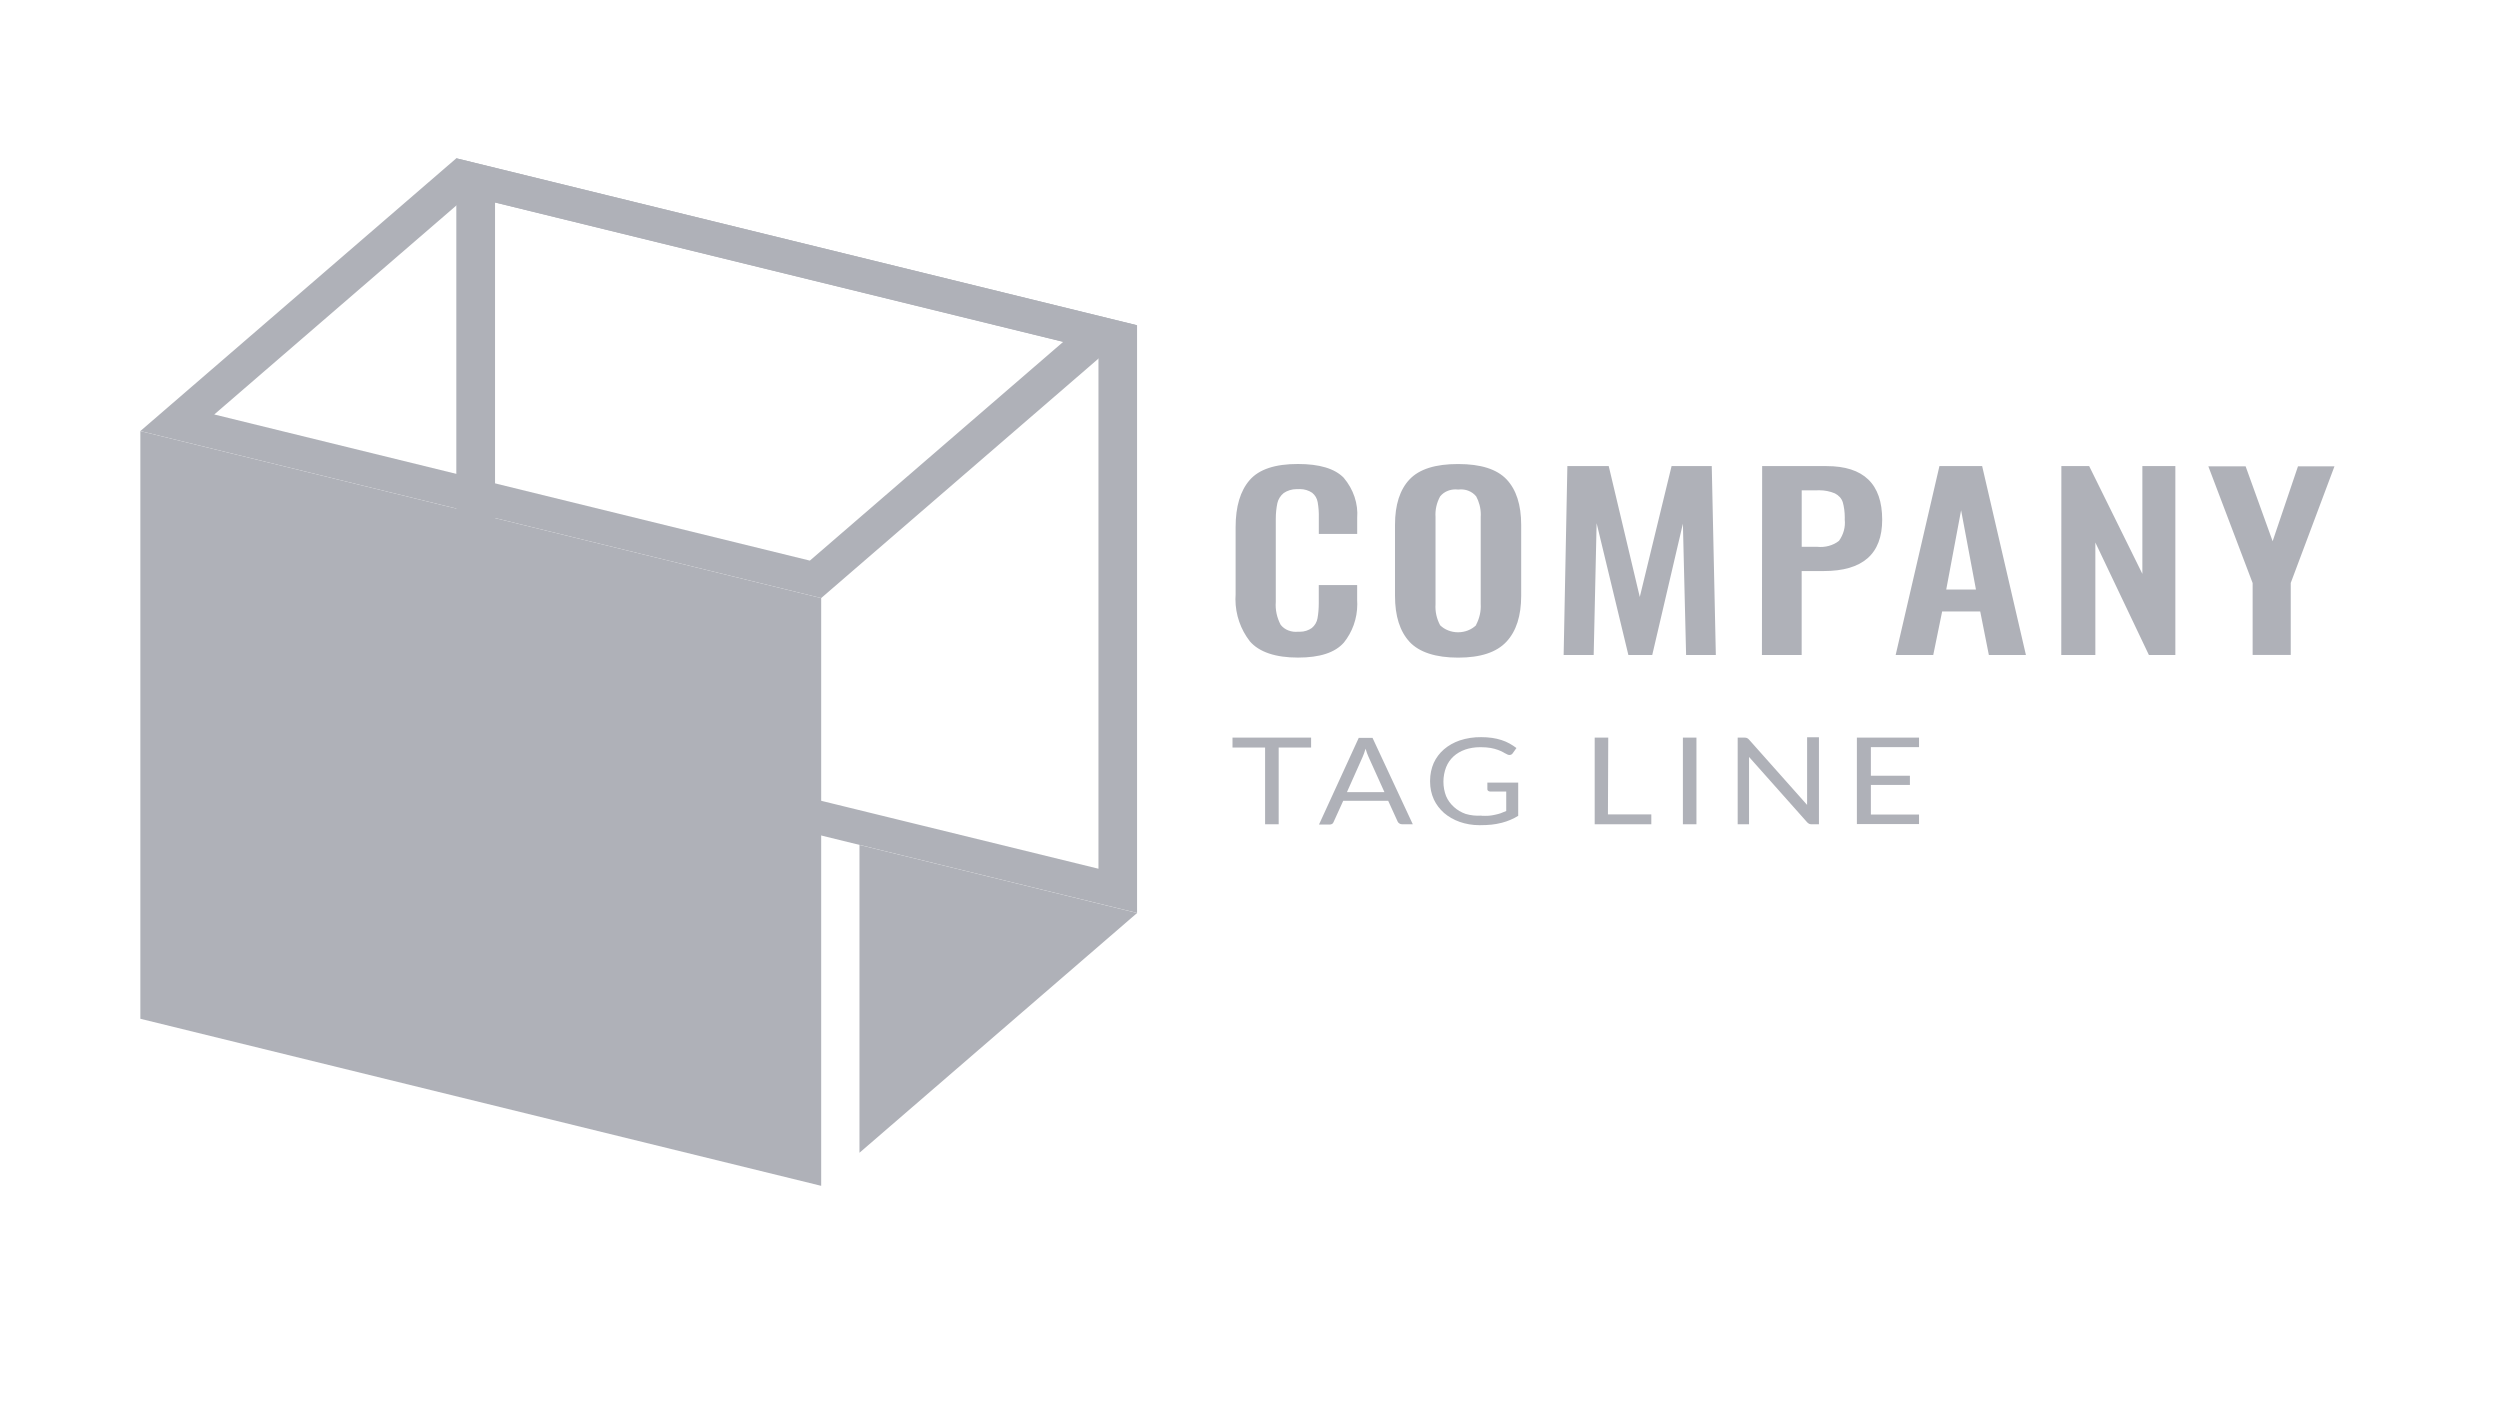
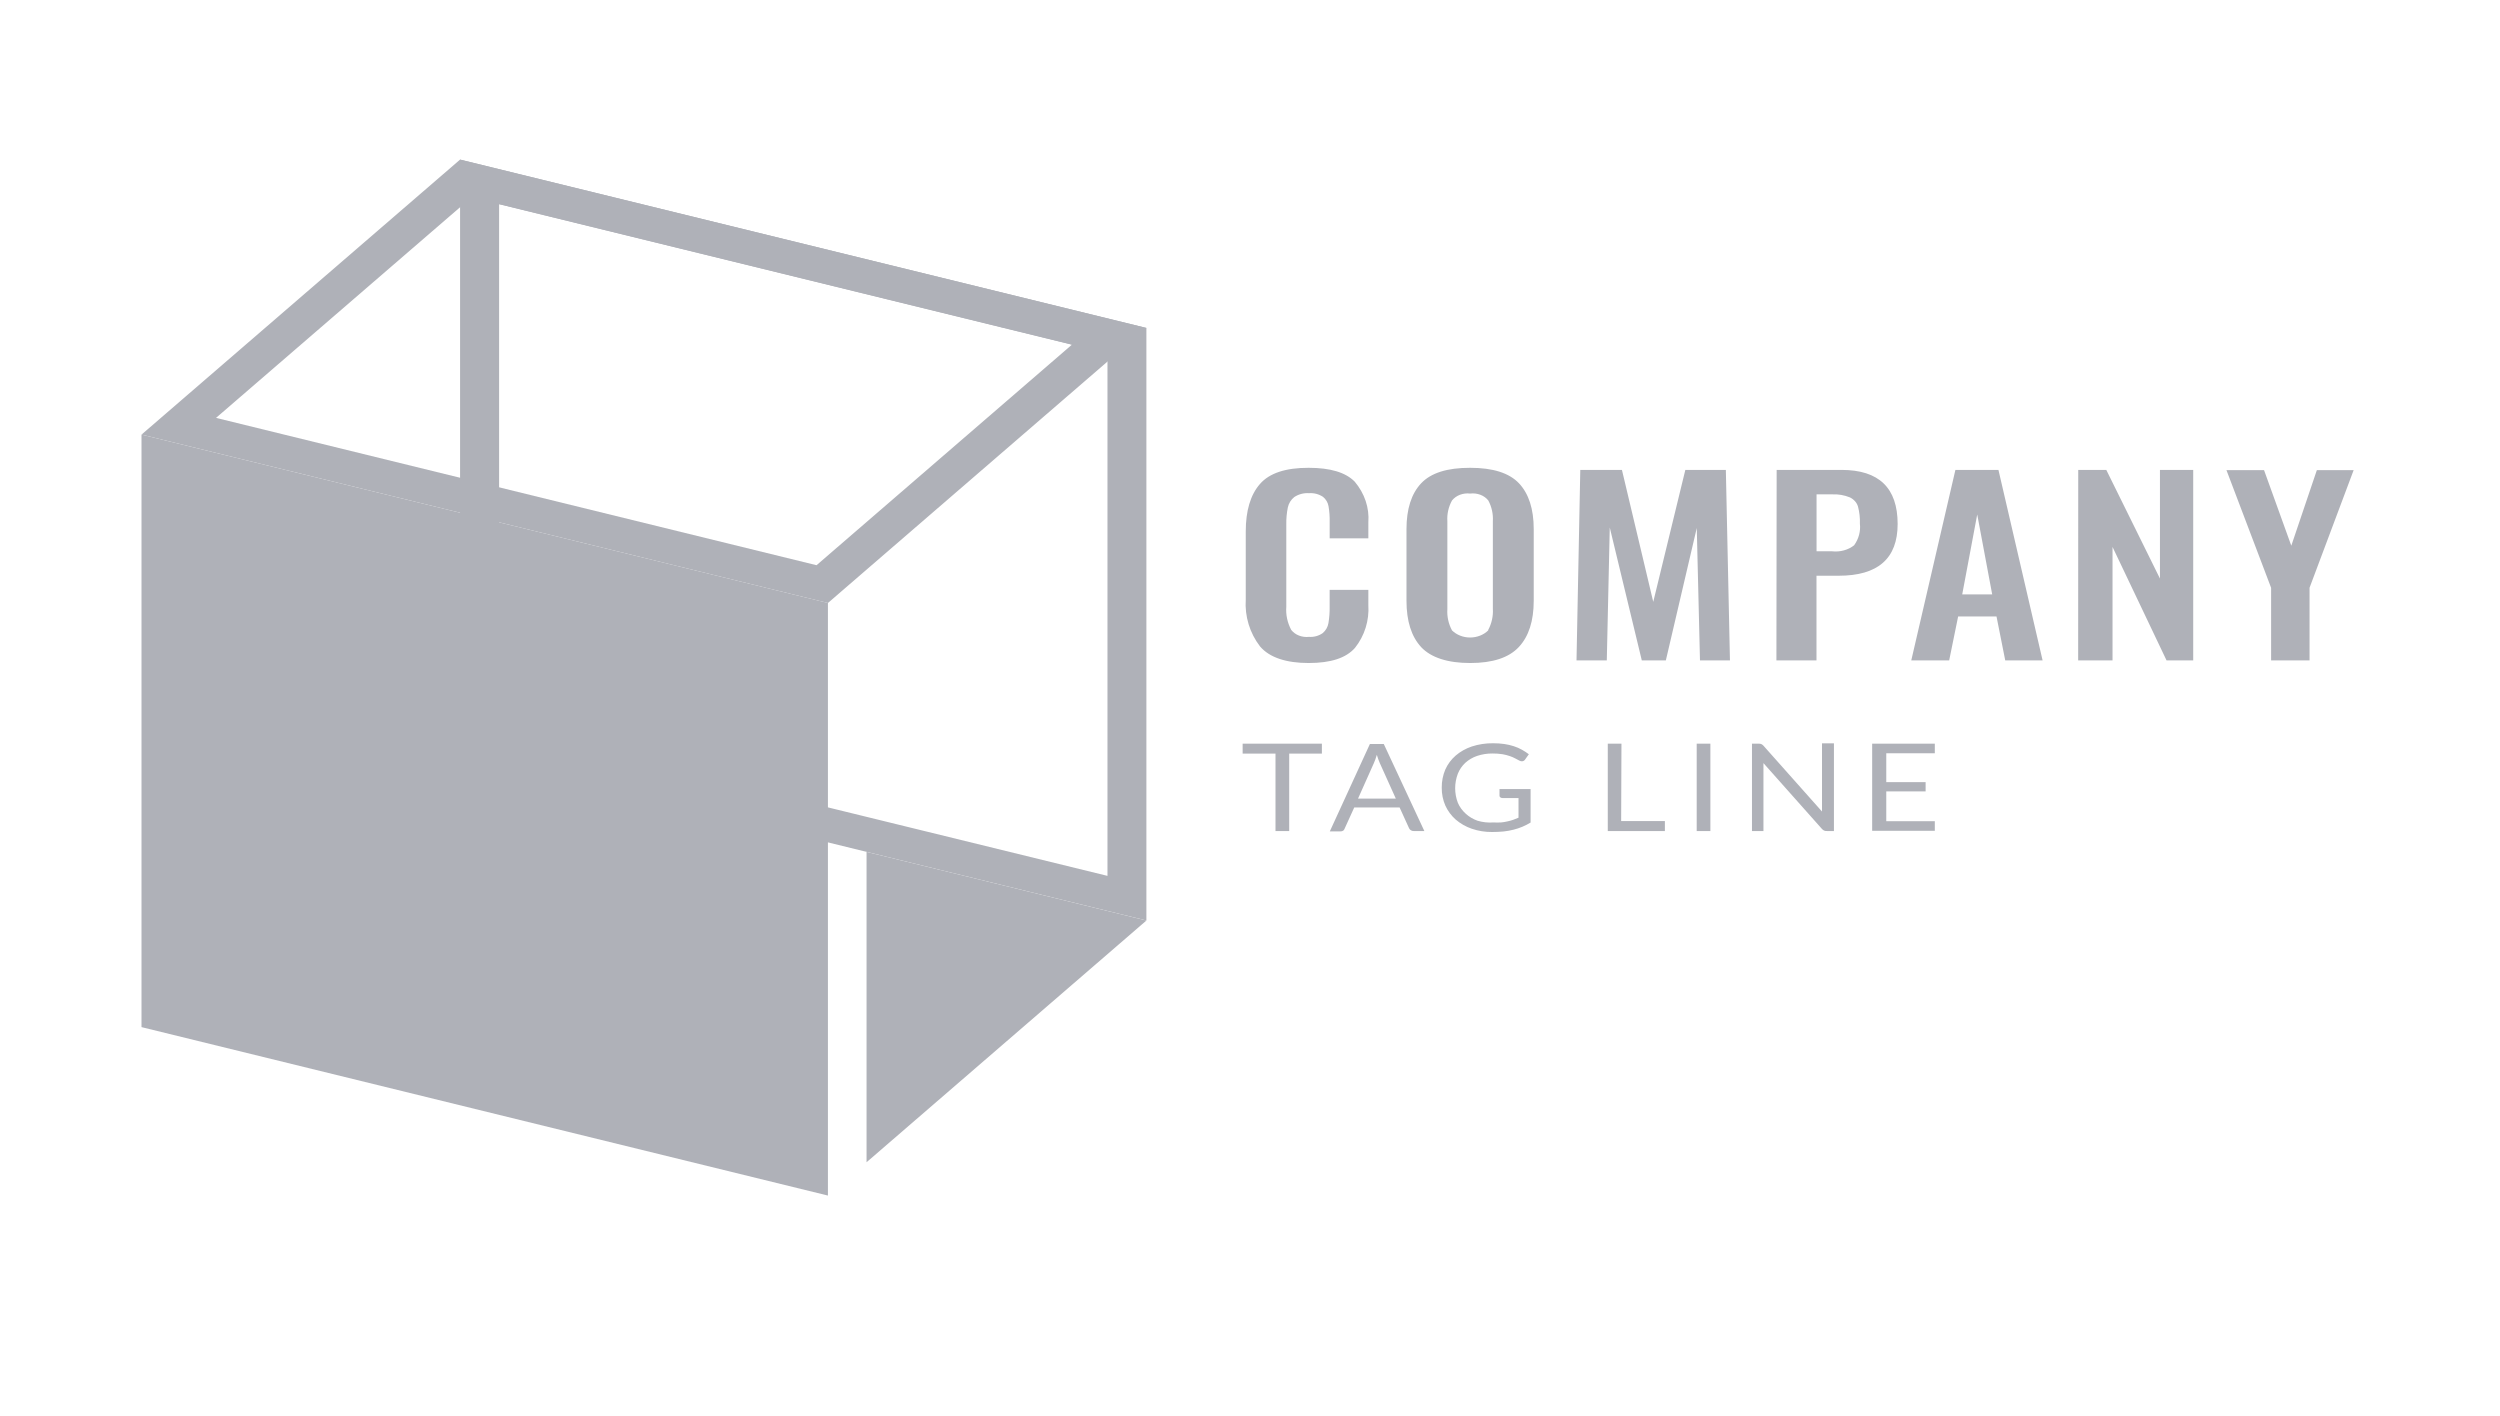
- <svg xmlns="http://www.w3.org/2000/svg" version="1.1" width="57" height="32" viewBox="0 0 57 32">
-   <path fill="#afb1b8" d="M28.494 14.618c-0.203-0.262-0.326-0.596-0.326-0.958 0-0.036 0.001-0.072 0.004-0.107l-0 0.005v-1.538c0-0.472 0.107-0.829 0.321-1.075 0.213-0.245 0.581-0.367 1.101-0.366 0.489 0 0.837 0.104 1.042 0.313 0.224 0.266 0.333 0.591 0.308 0.919v0.362h-0.875v-0.366c0.003-0.119-0.005-0.239-0.026-0.358-0.015-0.087-0.060-0.161-0.125-0.213l-0.001-0.001c-0.079-0.053-0.175-0.084-0.279-0.084-0.013 0-0.026 0.001-0.039 0.002l0.002-0c-0.011-0.001-0.024-0.001-0.037-0.001-0.11 0-0.213 0.033-0.298 0.091l0.002-0.001c-0.072 0.058-0.124 0.139-0.145 0.232l-0 0.003c-0.022 0.105-0.035 0.226-0.035 0.35 0 0.010 0 0.021 0 0.031l-0-0.002v1.867c-0.014 0.18 0.025 0.36 0.112 0.524 0.045 0.056 0.104 0.1 0.172 0.126l0.003 0.001c0.071 0.028 0.149 0.038 0.226 0.029 0.011 0.001 0.024 0.001 0.037 0.001 0.102 0 0.197-0.032 0.274-0.087l-0.002 0.001c0.068-0.056 0.115-0.135 0.13-0.224l0-0.002c0.018-0.101 0.028-0.217 0.028-0.336 0-0.013-0-0.027-0-0.040l0 0.002v-0.379h0.875v0.346c0.002 0.027 0.003 0.059 0.003 0.091 0 0.332-0.115 0.638-0.308 0.878l0.002-0.003c-0.201 0.228-0.544 0.342-1.047 0.342s-0.884-0.122-1.1-0.375zM32.138 14.634c-0.221-0.239-0.332-0.588-0.332-1.050v-1.617c0-0.457 0.111-0.803 0.332-1.037s0.59-0.351 1.109-0.35c0.515 0 0.882 0.117 1.103 0.35 0.221 0.235 0.333 0.58 0.333 1.037v1.617c0 0.457-0.112 0.807-0.337 1.048s-0.59 0.362-1.1 0.362-0.886-0.122-1.109-0.36zM33.655 14.246c0.079-0.15 0.115-0.314 0.105-0.479v-1.98c0.001-0.016 0.002-0.035 0.002-0.053 0-0.152-0.039-0.296-0.107-0.421l0.002 0.005c-0.046-0.057-0.107-0.101-0.176-0.128l-0.003-0.001c-0.051-0.020-0.11-0.031-0.171-0.031-0.021 0-0.042 0.001-0.062 0.004l0.002-0c-0.018-0.002-0.038-0.004-0.059-0.004-0.062 0-0.121 0.011-0.176 0.032l0.003-0.001c-0.072 0.027-0.133 0.071-0.179 0.128l-0.001 0.001c-0.080 0.147-0.116 0.308-0.105 0.469v1.99c-0.011 0.165 0.025 0.329 0.105 0.479 0.051 0.050 0.114 0.091 0.185 0.118 0.067 0.027 0.144 0.042 0.225 0.042s0.158-0.016 0.229-0.044l-0.004 0.001c0.072-0.028 0.133-0.068 0.185-0.118l-0 0v-0.010zM35.737 10.627h0.942l0.708 2.984 0.725-2.984h0.916l0.093 4.307h-0.678l-0.073-2.994-0.699 2.994h-0.544l-0.724-3.005-0.067 3.005h-0.685l0.085-4.307zM40.178 10.627h1.468c0.845 0 1.268 0.407 1.268 1.223 0 0.781-0.445 1.171-1.336 1.17h-0.5v1.914h-0.906l0.005-4.308zM41.431 12.467c0.090 0.010 0.18 0.003 0.267-0.021s0.165-0.062 0.231-0.115c0.104-0.146 0.15-0.316 0.131-0.486 0.001-0.014 0.001-0.031 0.001-0.047 0-0.122-0.016-0.241-0.047-0.353l0.002 0.009c-0.014-0.046-0.037-0.085-0.067-0.119l0 0c-0.032-0.035-0.070-0.064-0.112-0.085l-0.002-0.001c-0.106-0.045-0.228-0.071-0.357-0.071-0.017 0-0.033 0-0.050 0.001l0.002-0h-0.351v1.288h0.352zM44.22 10.627h0.973l0.998 4.307h-0.845l-0.197-0.993h-0.868l-0.203 0.993h-0.857l0.998-4.307zM45.052 13.442l-0.339-1.808-0.339 1.808h0.677zM46.998 10.627h0.635l1.213 2.457v-2.457h0.752v4.307h-0.603l-1.221-2.565v2.565h-0.777l0.002-4.307zM51.359 13.291l-1.009-2.659h0.85l0.616 1.708 0.578-1.708h0.832l-0.997 2.659v1.642h-0.869v-1.643zM29.893 16.818v0.225h-0.739v1.75h-0.31v-1.75h-0.743v-0.225h1.792zM32.211 18.793h-0.239c-0.002 0-0.004 0-0.007 0-0.023 0-0.044-0.007-0.061-0.019l0 0c-0.017-0.011-0.031-0.026-0.039-0.045l-0-0.001-0.214-0.469h-1.026l-0.213 0.469c-0.007 0.021-0.018 0.039-0.033 0.053l-0 0c-0.017 0.012-0.039 0.019-0.061 0.019-0.002 0-0.004-0-0.006-0h-0.239l0.906-1.976h0.315l0.917 1.968zM30.71 18.060h0.855l-0.363-0.804c-0.023-0.051-0.046-0.112-0.064-0.176l-0.003-0.010c-0.013 0.037-0.023 0.074-0.034 0.105l-0.033 0.083-0.358 0.803zM33.773 18.599c0.057 0.003 0.114 0.003 0.171 0 0.049-0.004 0.097-0.012 0.145-0.023 0.052-0.011 0.096-0.023 0.139-0.038l-0.008 0.002c0.040-0.014 0.080-0.031 0.122-0.049v-0.444h-0.363c-0.001 0-0.002 0-0.003 0-0.017 0-0.033-0.006-0.046-0.016l0 0c-0.006-0.004-0.010-0.010-0.014-0.016l-0-0c-0.003-0.005-0.004-0.011-0.004-0.018 0-0.001 0-0.001 0-0.002v0-0.151h0.703v0.757c-0.11 0.068-0.237 0.123-0.372 0.158l-0.010 0.002c-0.075 0.019-0.15 0.033-0.227 0.041s-0.168 0.012-0.259 0.012c-0.002 0-0.004 0-0.006 0h0c-0.003 0-0.007 0-0.012 0-0.159 0-0.312-0.027-0.455-0.077l0.010 0.003c-0.14-0.049-0.26-0.119-0.364-0.208l0.002 0.001c-0.097-0.086-0.176-0.19-0.231-0.307l-0.002-0.006c-0.053-0.117-0.083-0.253-0.083-0.397 0-0.004 0-0.009 0-0.013v0.001c-0-0.004-0-0.008-0-0.012 0-0.145 0.030-0.283 0.084-0.407l-0.003 0.007c0.057-0.124 0.136-0.228 0.233-0.312l0.001-0.001c0.103-0.089 0.227-0.158 0.363-0.205 0.155-0.051 0.32-0.076 0.485-0.074 0.084 0 0.169 0.005 0.252 0.017 0.074 0.011 0.146 0.027 0.215 0.050 0.064 0.020 0.124 0.047 0.181 0.078 0.055 0.031 0.108 0.065 0.158 0.103l-0.087 0.122c-0.007 0.011-0.017 0.020-0.029 0.026l-0 0c-0.012 0.007-0.026 0.010-0.042 0.011h-0c-0.021-0-0.040-0.006-0.057-0.016l0.001 0c-0.037-0.017-0.066-0.033-0.094-0.050l0.005 0.003c-0.034-0.019-0.074-0.037-0.115-0.052l-0.006-0.002c-0.046-0.017-0.102-0.032-0.16-0.043l-0.007-0.001c-0.065-0.011-0.141-0.017-0.218-0.017-0.004 0-0.008 0-0.013 0h0.001c-0.003-0-0.007-0-0.011-0-0.121 0-0.238 0.020-0.346 0.057l0.008-0.002c-0.103 0.036-0.192 0.089-0.267 0.157l0.001-0.001c-0.072 0.067-0.129 0.149-0.166 0.241l-0.002 0.005c-0.038 0.098-0.061 0.211-0.061 0.329s0.022 0.232 0.063 0.336l-0.002-0.006c0.039 0.093 0.101 0.178 0.181 0.249 0.074 0.068 0.164 0.121 0.264 0.156 0.115 0.034 0.237 0.047 0.359 0.039zM36.661 18.568h0.989v0.226h-1.291v-1.976h0.309l-0.007 1.75zM38.679 18.793h-0.309v-1.976h0.309v1.976zM39.831 16.827c0.019 0.009 0.034 0.021 0.047 0.036l0 0 1.324 1.489c-0.001-0.011-0.001-0.023-0.001-0.035s0-0.025 0.001-0.037l-0 0.002v-1.472h0.27v1.984h-0.156c-0.003 0-0.007 0-0.011 0-0.020 0-0.039-0.004-0.057-0.011l0.001 0c-0.019-0.010-0.035-0.022-0.048-0.037l-0-0-1.323-1.488v1.536h-0.259v-1.976h0.161c0.018 0 0.035 0.003 0.051 0.009zM43.754 16.818v0.217h-1.098v0.652h0.89v0.21h-0.89v0.674h1.098v0.218h-1.417v-1.971h1.417zM11.287 4.616l13.758 3.373v11.818l-13.758-3.371v-11.821zM10.404 3.609v13.401l15.521 3.805v-13.399l-15.521-3.807z" />
-   <path fill="#afb1b8" d="M18.723 27.037l-15.523-3.809v-13.399l15.523 3.808v13.401z" />
-   <path fill="#afb1b8" d="M10.662 4.464l13.578 3.331-5.775 4.987-13.58-3.332 5.776-4.986zM10.404 3.609l-7.204 6.219 15.523 3.808 7.202-6.22-15.521-3.807zM19.596 26.283l6.329-5.466-6.329-1.552v7.019z" />
+ <svg xmlns="http://www.w3.org/2000/svg" width="106" height="60" fill="none">
+   <path d="M53.425 27.408a2.947 2.947 0 0 1-.605-1.989v-2.883c0-.884.2-1.555.602-2.015.4-.46 1.089-.688 2.065-.686.917 0 1.569.195 1.953.587.42.499.625 1.109.578 1.724v.678h-1.64v-.687c.005-.224-.01-.449-.048-.671a.65.65 0 0 0-.235-.4.948.948 0 0 0-.594-.155 1.005 1.005 0 0 0-.625.165.768.768 0 0 0-.272.44 3.33 3.33 0 0 0-.065.712v3.5c-.026.337.047.675.21.982a.77.77 0 0 0 .328.238c.133.052.28.071.424.055a.893.893 0 0 0 .58-.158.704.704 0 0 0 .245-.425 3.86 3.86 0 0 0 .051-.701v-.71h1.641v.648a2.64 2.64 0 0 1-.567 1.813c-.377.428-1.02.642-1.964.642s-1.658-.229-2.062-.704ZM60.257 27.437c-.414-.448-.622-1.102-.622-1.968v-3.032c0-.857.208-1.505.622-1.945.414-.44 1.107-.659 2.079-.657.965 0 1.654.219 2.069.657.414.44.625 1.088.625 1.945v3.032c0 .857-.21 1.514-.632 1.965-.421.452-1.107.678-2.062.678-.955 0-1.661-.229-2.08-.675Zm2.843-.727c.149-.281.216-.589.197-.898V22.1a1.649 1.649 0 0 0-.193-.88.775.775 0 0 0-.335-.241.905.905 0 0 0-.433-.052.917.917 0 0 0-.434.052.787.787 0 0 0-.337.241c-.15.275-.217.577-.197.88v3.731c-.02.309.047.617.197.898.096.094.214.17.346.222a1.157 1.157 0 0 0 .843 0 1.02 1.02 0 0 0 .346-.222v-.018ZM67.004 19.924h1.766l1.328 5.595 1.36-5.595h1.718L73.35 28h-1.271l-.136-5.613L70.632 28h-1.02l-1.358-5.634L68.128 28h-1.284l.16-8.076ZM75.33 19.924h2.752c1.585 0 2.378.764 2.378 2.293 0 1.464-.835 2.196-2.504 2.194h-.937V28H75.32l.01-8.077Zm2.351 3.451c.168.019.338.006.5-.039.161-.044.31-.117.434-.216.195-.273.281-.593.245-.912a2.529 2.529 0 0 0-.082-.733.593.593 0 0 0-.125-.222.703.703 0 0 0-.214-.162 1.76 1.76 0 0 0-.758-.13h-.659v2.414h.66ZM82.91 19.924h1.824L86.606 28h-1.584l-.37-1.862h-1.627L82.645 28h-1.607l1.871-8.076Zm1.559 5.279-.635-3.39-.636 3.39h1.27ZM88.117 19.924h1.19l2.275 4.607v-4.607h1.41V28h-1.131l-2.29-4.81V28h-1.457l.003-8.076ZM96.294 24.92l-1.892-4.985h1.594l1.155 3.203 1.083-3.203h1.56l-1.869 4.986V28h-1.63v-3.08ZM56.048 31.532v.422h-1.386v3.282h-.581v-3.282h-1.393v-.422h3.36ZM60.393 35.236h-.449a.2.2 0 0 1-.126-.035.194.194 0 0 1-.074-.085l-.401-.88H57.42l-.4.88a.242.242 0 0 1-.062.1.206.206 0 0 1-.126.035h-.448l1.699-3.704h.59l1.72 3.69Zm-2.813-1.375h1.603l-.68-1.508a2.694 2.694 0 0 1-.125-.349c-.024.07-.044.138-.064.197l-.062.155-.672 1.505ZM63.321 34.872c.107.005.213.005.32 0 .091-.008.182-.023.271-.044a2.11 2.11 0 0 0 .245-.067c.075-.027.15-.059.228-.091v-.833h-.68a.137.137 0 0 1-.092-.03.086.086 0 0 1-.026-.03.074.074 0 0 1-.008-.037v-.284h1.318v1.42a2.573 2.573 0 0 1-.716.301c-.14.036-.281.061-.425.077a5.13 5.13 0 0 1-.496.023 2.59 2.59 0 0 1-.856-.138 2.09 2.09 0 0 1-.68-.387 1.79 1.79 0 0 1-.438-.587 1.851 1.851 0 0 1-.156-.768 1.921 1.921 0 0 1 .153-.774 1.7 1.7 0 0 1 .438-.587c.194-.167.425-.297.68-.384.29-.095.6-.142.91-.138.158 0 .316.01.472.032.138.02.274.051.404.094.12.038.233.088.34.147.104.058.203.122.296.193l-.163.229a.142.142 0 0 1-.055.05.17.17 0 0 1-.078.02.222.222 0 0 1-.105-.029 2.096 2.096 0 0 1-.167-.088 1.504 1.504 0 0 0-.227-.1 2.128 2.128 0 0 0-.313-.082 2.613 2.613 0 0 0-.431-.032 2.01 2.01 0 0 0-.656.103 1.44 1.44 0 0 0-.5.293 1.29 1.29 0 0 0-.315.46 1.731 1.731 0 0 0 0 1.235c.074.175.19.333.34.467.139.127.308.227.495.293.216.064.445.089.673.073ZM68.736 34.813h1.855v.423H68.17v-3.704h.58l-.013 3.281ZM72.52 35.236h-.58v-3.704h.58v3.704ZM74.681 31.55a.28.28 0 0 1 .089.067l2.483 2.792a.881.881 0 0 1 0-.132V31.517h.506v3.719h-.292a.274.274 0 0 1-.126-.02.33.33 0 0 1-.091-.07l-2.48-2.79v2.88h-.486v-3.704h.302c.033 0 .066.006.095.017ZM82.036 31.532v.407h-2.058v1.223h1.668v.393h-1.668v1.264h2.058v.408H79.38v-3.695h2.656ZM21.162 8.655l25.795 6.324v22.158l-25.795-6.32V8.654Zm-1.655-1.888v25.126l29.1 7.135V13.905l-29.1-7.138Z" fill="#AFB1B8" />
+   <path d="M35.104 50.692 6 43.55V18.427l29.104 7.139v25.126Z" fill="#AFB1B8" />
+   <path d="m19.99 8.37 25.458 6.245-10.827 9.35L9.16 17.718 19.99 8.37Zm-.483-1.603L6 18.427l29.104 7.14 13.504-11.662-29.1-7.138ZM36.742 49.279 48.608 39.03 36.742 36.12v13.16Z" fill="#AFB1B8" />
</svg>
